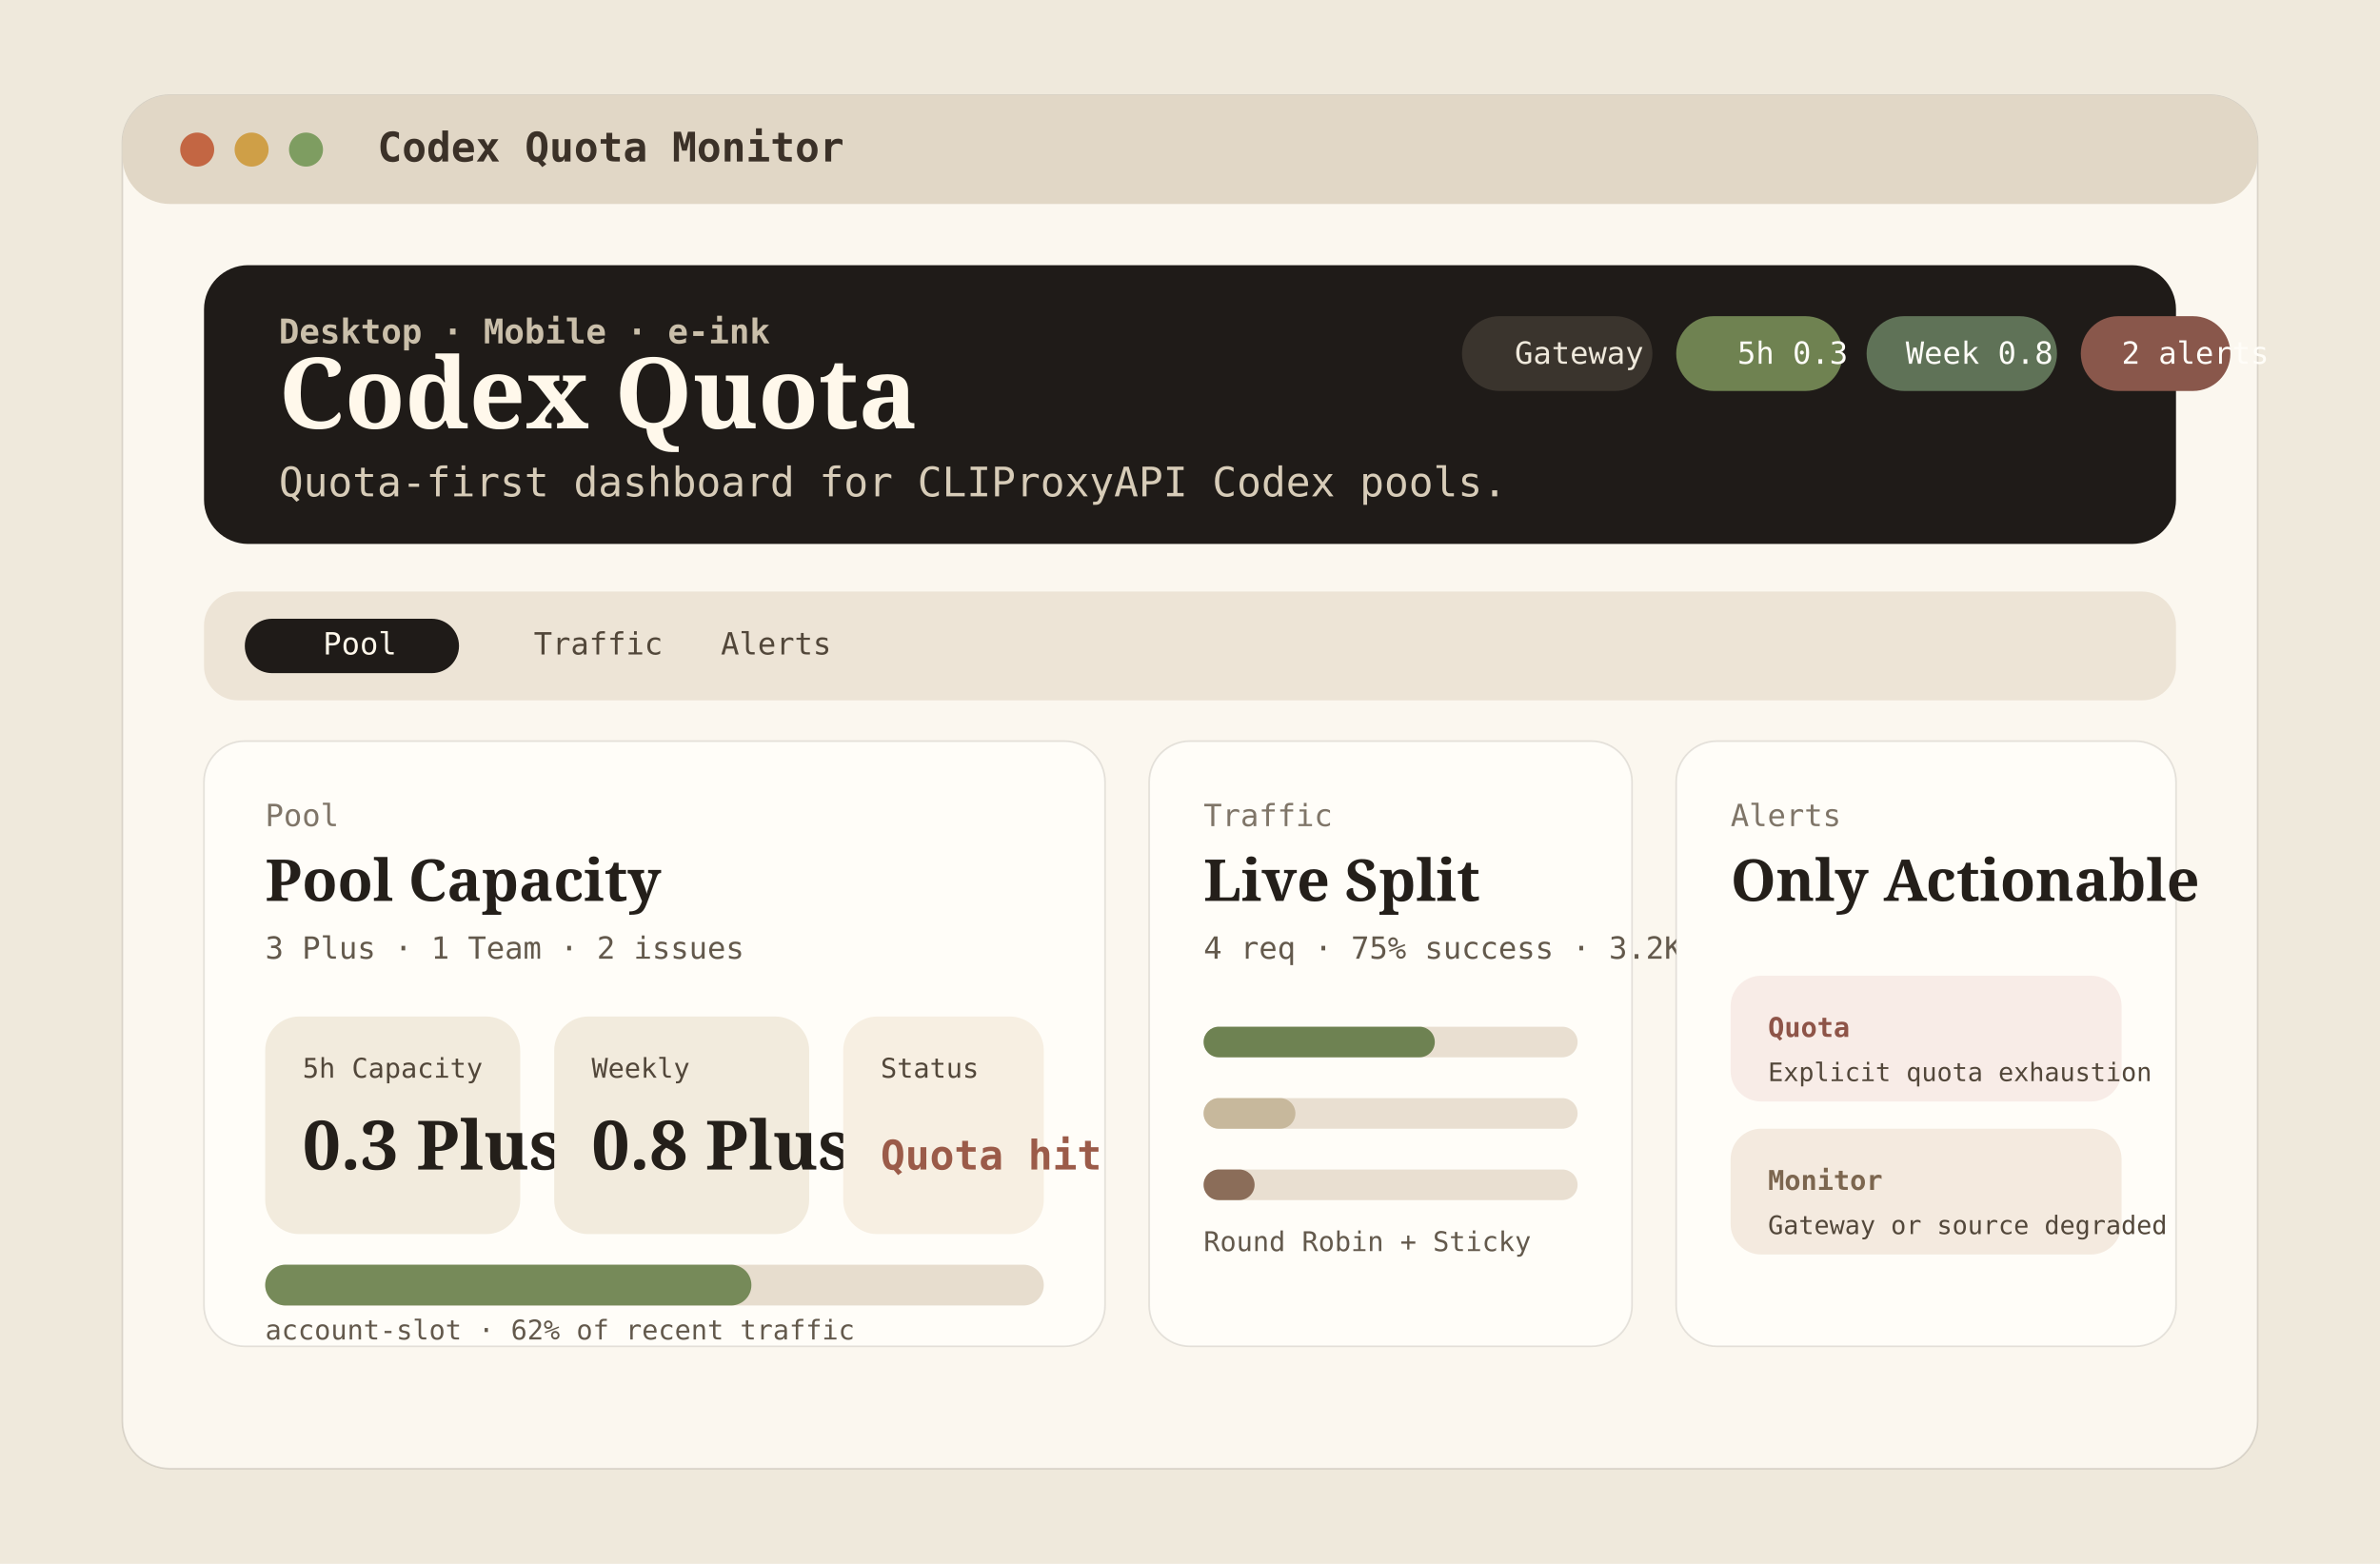
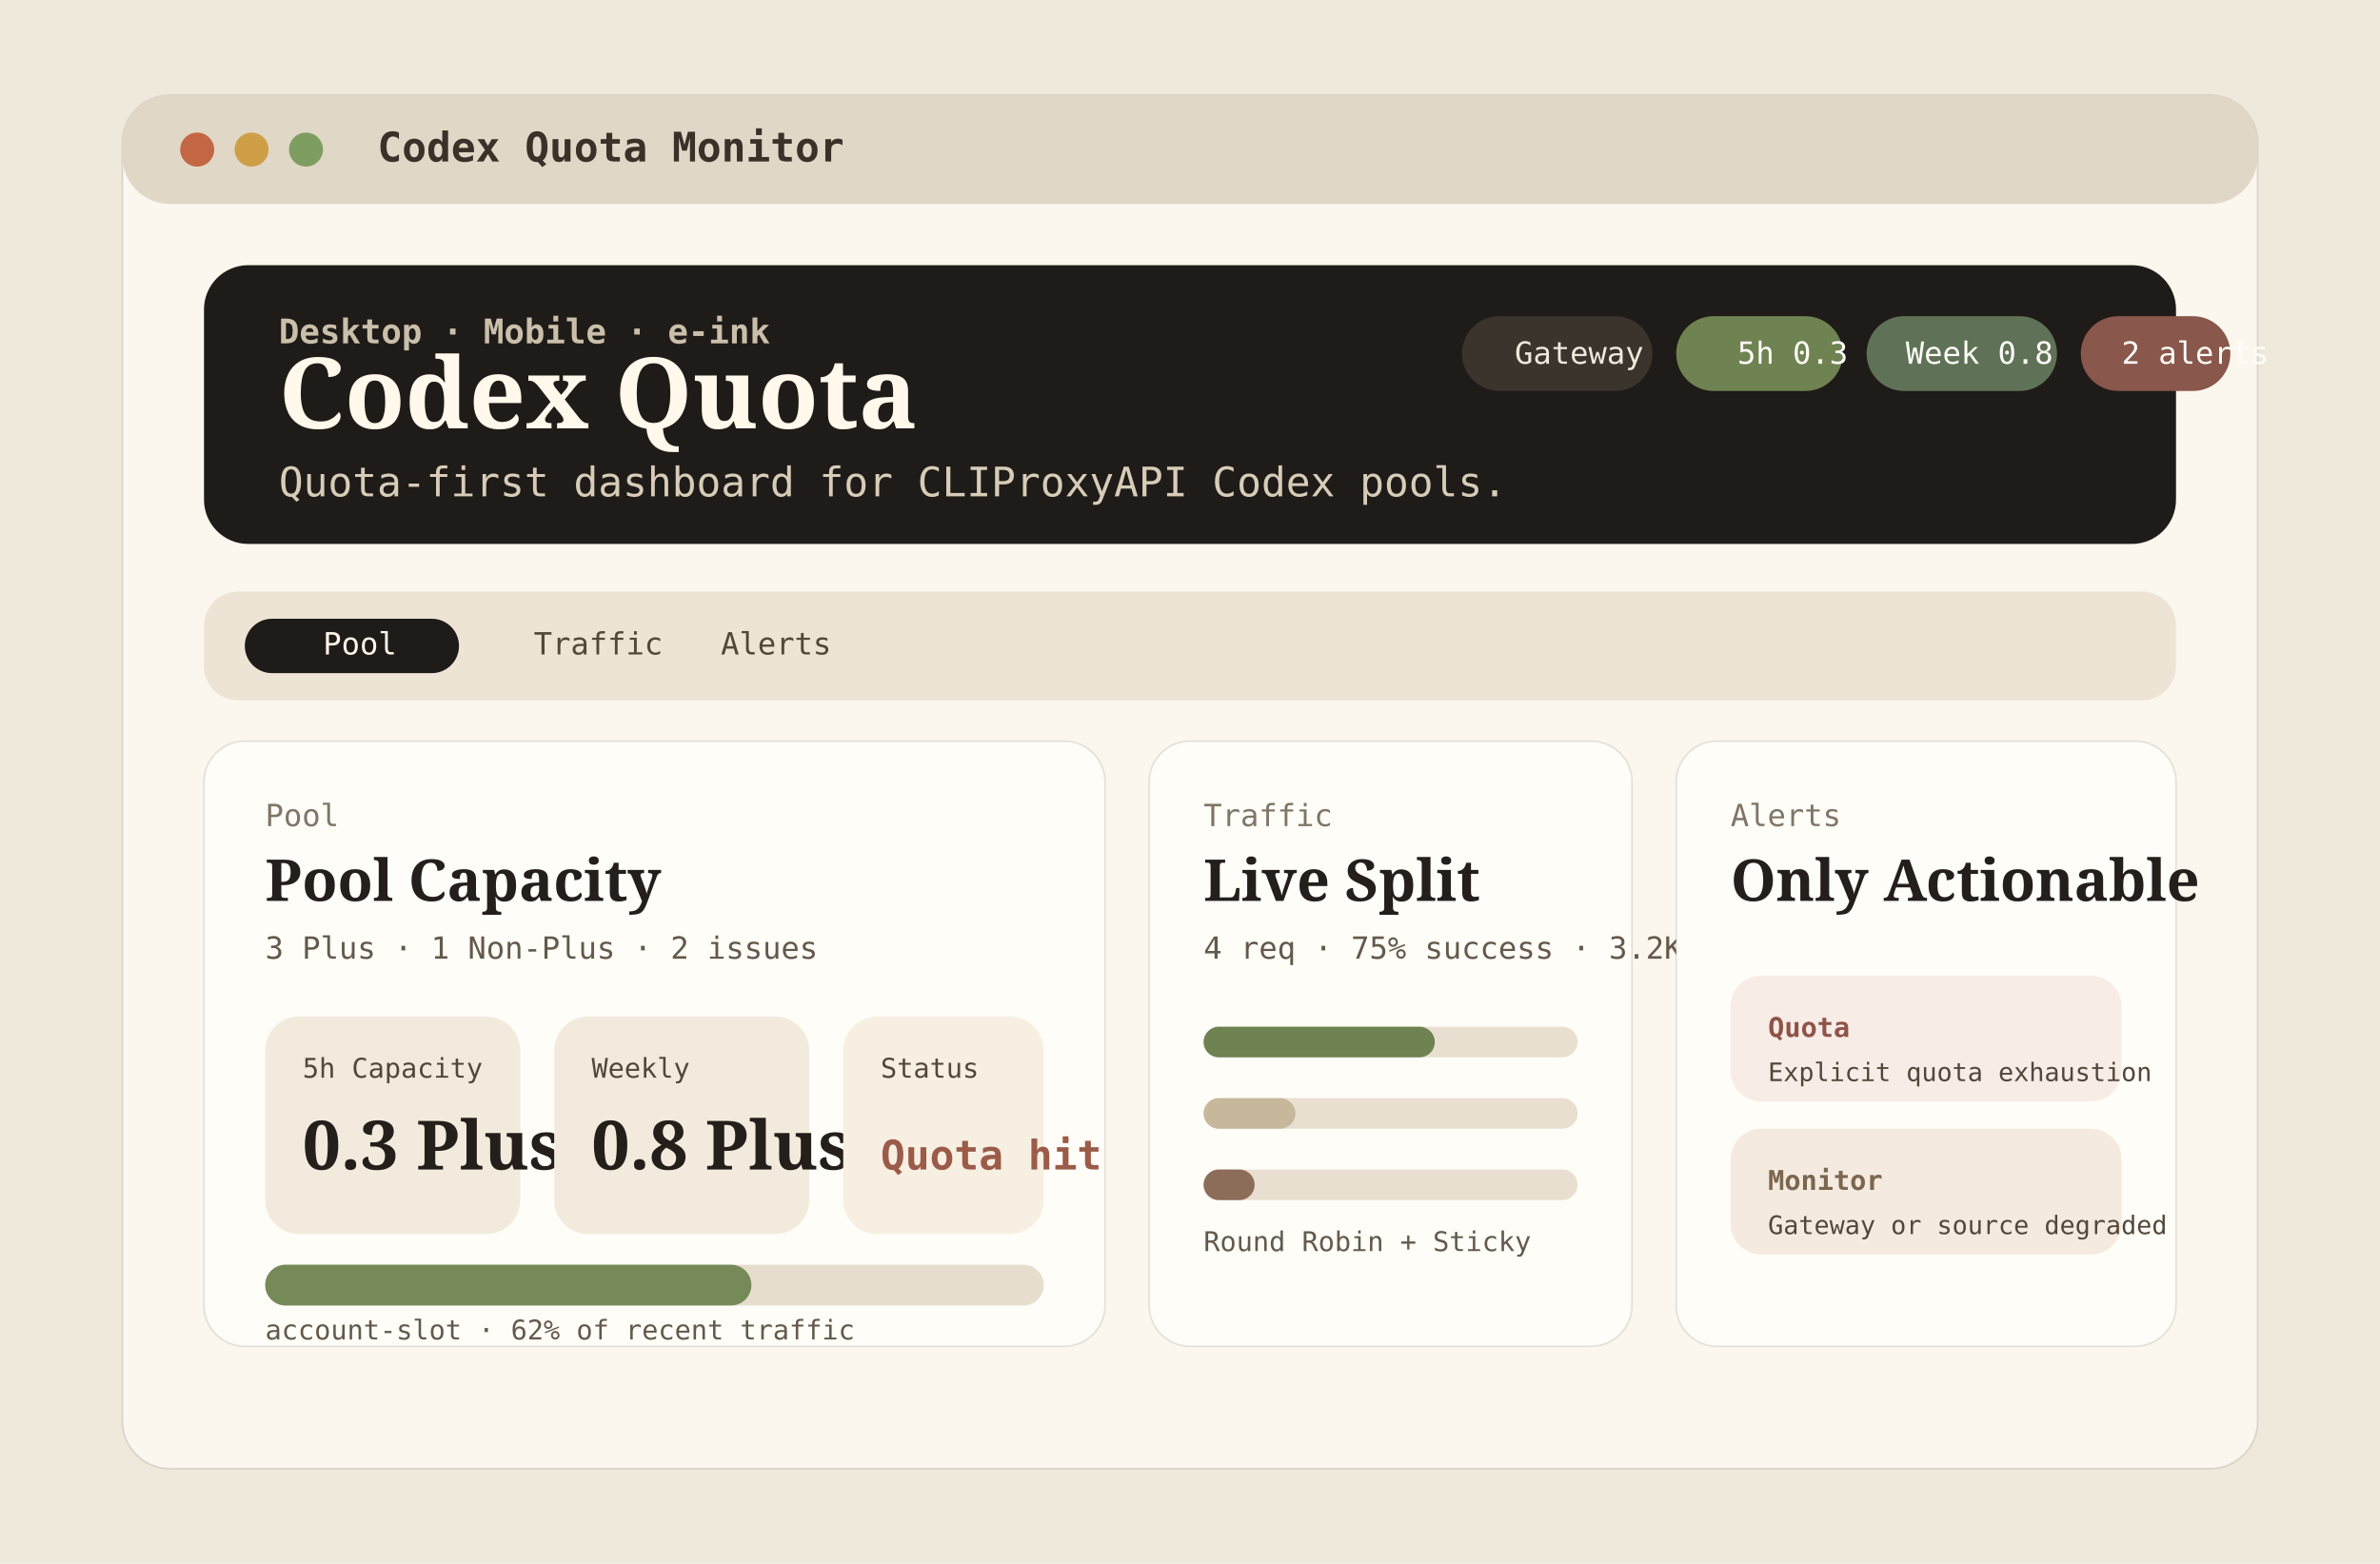
<svg xmlns="http://www.w3.org/2000/svg" width="1400" height="920" viewBox="0 0 1400 920" fill="none">
  <rect width="1400" height="920" fill="#efe9dc" />
  <rect x="72" y="56" width="1256" height="808" rx="28" fill="#fbf7ef" stroke="#2f2921" stroke-opacity="0.14" />
  <rect x="72" y="56" width="1256" height="64" rx="28" fill="#e1d7c6" />
  <circle cx="116" cy="88" r="10" fill="#c36643" />
  <circle cx="148" cy="88" r="10" fill="#cf9f47" />
  <circle cx="180" cy="88" r="10" fill="#7e9d61" />
  <text x="222" y="95" fill="#3b3128" font-family="Iosevka, ui-monospace, monospace" font-size="24" font-weight="700">Codex Quota Monitor</text>
  <rect x="120" y="156" width="1160" height="164" rx="26" fill="#1f1b18" />
  <text x="164" y="202" fill="#cabfaa" font-family="Iosevka, ui-monospace, monospace" font-size="20" font-weight="600">Desktop · Mobile · e-ink</text>
  <text x="164" y="252" fill="#fff8eb" font-family="Georgia, serif" font-size="58" font-weight="700">Codex Quota</text>
  <text x="164" y="292" fill="#d7ccb8" font-family="Iosevka, ui-monospace, monospace" font-size="24">Quota-first dashboard for CLIProxyAPI Codex pools.</text>
  <rect x="860" y="186" width="112" height="44" rx="22" fill="#3a342d" />
  <text x="891" y="214" fill="#efe9dc" font-family="Iosevka, ui-monospace, monospace" font-size="18">Gateway</text>
  <rect x="986" y="186" width="98" height="44" rx="22" fill="#6f8251" />
  <text x="1022" y="214" fill="#fffdf8" font-family="Iosevka, ui-monospace, monospace" font-size="18">5h 0.3</text>
  <rect x="1098" y="186" width="112" height="44" rx="22" fill="#5f7257" />
  <text x="1121" y="214" fill="#fffdf8" font-family="Iosevka, ui-monospace, monospace" font-size="18">Week 0.8</text>
  <rect x="1224" y="186" width="88" height="44" rx="22" fill="#89574b" />
  <text x="1248" y="214" fill="#fffdf8" font-family="Iosevka, ui-monospace, monospace" font-size="18">2 alerts</text>
  <rect x="120" y="348" width="1160" height="64" rx="20" fill="#ede4d6" />
  <rect x="144" y="364" width="126" height="32" rx="16" fill="#1f1b18" />
  <text x="190" y="385" fill="#fff8eb" font-family="Iosevka, ui-monospace, monospace" font-size="18">Pool</text>
  <text x="314" y="385" fill="#52473a" font-family="Iosevka, ui-monospace, monospace" font-size="18">Traffic</text>
  <text x="424" y="385" fill="#52473a" font-family="Iosevka, ui-monospace, monospace" font-size="18">Alerts</text>
  <rect x="120" y="436" width="530" height="356" rx="24" fill="#fffdf8" stroke="#2f2921" stroke-opacity="0.12" />
  <text x="156" y="486" fill="#7f7568" font-family="Iosevka, ui-monospace, monospace" font-size="18">Pool</text>
  <text x="156" y="530" fill="#241f1a" font-family="Georgia, serif" font-size="34" font-weight="700">Pool Capacity</text>
-   <text x="156" y="564" fill="#63594c" font-family="Iosevka, ui-monospace, monospace" font-size="18">3 Plus · 1 Team · 2 issues</text>
+   <text x="156" y="564" fill="#63594c" font-family="Iosevka, ui-monospace, monospace" font-size="18">3 Plus · 1 Non-Plus · 2 issues</text>
  <rect x="156" y="598" width="150" height="128" rx="20" fill="#f2ebdd" />
  <text x="178" y="634" fill="#52473a" font-family="Iosevka, ui-monospace, monospace" font-size="16">5h Capacity</text>
  <text x="178" y="688" fill="#241f1a" font-family="Georgia, serif" font-size="40" font-weight="700">0.3 Plus</text>
  <rect x="326" y="598" width="150" height="128" rx="20" fill="#f2ebdd" />
  <text x="348" y="634" fill="#52473a" font-family="Iosevka, ui-monospace, monospace" font-size="16">Weekly</text>
  <text x="348" y="688" fill="#241f1a" font-family="Georgia, serif" font-size="40" font-weight="700">0.8 Plus</text>
  <rect x="496" y="598" width="118" height="128" rx="20" fill="#f7efe2" />
  <text x="518" y="634" fill="#52473a" font-family="Iosevka, ui-monospace, monospace" font-size="16">Status</text>
  <text x="518" y="688" fill="#9b5b49" font-family="Iosevka, ui-monospace, monospace" font-size="24" font-weight="700">Quota hit</text>
  <rect x="156" y="744" width="458" height="24" rx="12" fill="#e7ddce" />
  <rect x="156" y="744" width="286" height="24" rx="12" fill="#768a59" />
  <text x="156" y="788" fill="#63594c" font-family="Iosevka, ui-monospace, monospace" font-size="16">account-slot · 62% of recent traffic</text>
  <rect x="676" y="436" width="284" height="356" rx="24" fill="#fffdf8" stroke="#2f2921" stroke-opacity="0.12" />
  <text x="708" y="486" fill="#7f7568" font-family="Iosevka, ui-monospace, monospace" font-size="18">Traffic</text>
  <text x="708" y="530" fill="#241f1a" font-family="Georgia, serif" font-size="34" font-weight="700">Live Split</text>
  <text x="708" y="564" fill="#63594c" font-family="Iosevka, ui-monospace, monospace" font-size="18">4 req · 75% success · 3.2K tok</text>
  <rect x="708" y="604" width="220" height="18" rx="9" fill="#e9dfd1" />
  <rect x="708" y="604" width="136" height="18" rx="9" fill="#6e8252" />
  <rect x="708" y="646" width="220" height="18" rx="9" fill="#e9dfd1" />
  <rect x="708" y="646" width="54" height="18" rx="9" fill="#c7b89c" />
  <rect x="708" y="688" width="220" height="18" rx="9" fill="#e9dfd1" />
  <rect x="708" y="688" width="30" height="18" rx="9" fill="#8b6d59" />
  <text x="708" y="736" fill="#63594c" font-family="Iosevka, ui-monospace, monospace" font-size="16">Round Robin + Sticky</text>
  <rect x="986" y="436" width="294" height="356" rx="24" fill="#fffdf8" stroke="#2f2921" stroke-opacity="0.12" />
  <text x="1018" y="486" fill="#7f7568" font-family="Iosevka, ui-monospace, monospace" font-size="18">Alerts</text>
  <text x="1018" y="530" fill="#241f1a" font-family="Georgia, serif" font-size="34" font-weight="700">Only Actionable</text>
  <rect x="1018" y="574" width="230" height="74" rx="18" fill="#f8ece7" />
  <text x="1040" y="610" fill="#8e5448" font-family="Iosevka, ui-monospace, monospace" font-size="16" font-weight="700">Quota</text>
  <text x="1040" y="636" fill="#52473a" font-family="Iosevka, ui-monospace, monospace" font-size="15">Explicit quota exhaustion</text>
  <rect x="1018" y="664" width="230" height="74" rx="18" fill="#f4eadf" />
  <text x="1040" y="700" fill="#7c664f" font-family="Iosevka, ui-monospace, monospace" font-size="16" font-weight="700">Monitor</text>
  <text x="1040" y="726" fill="#52473a" font-family="Iosevka, ui-monospace, monospace" font-size="15">Gateway or source degraded</text>
</svg>
